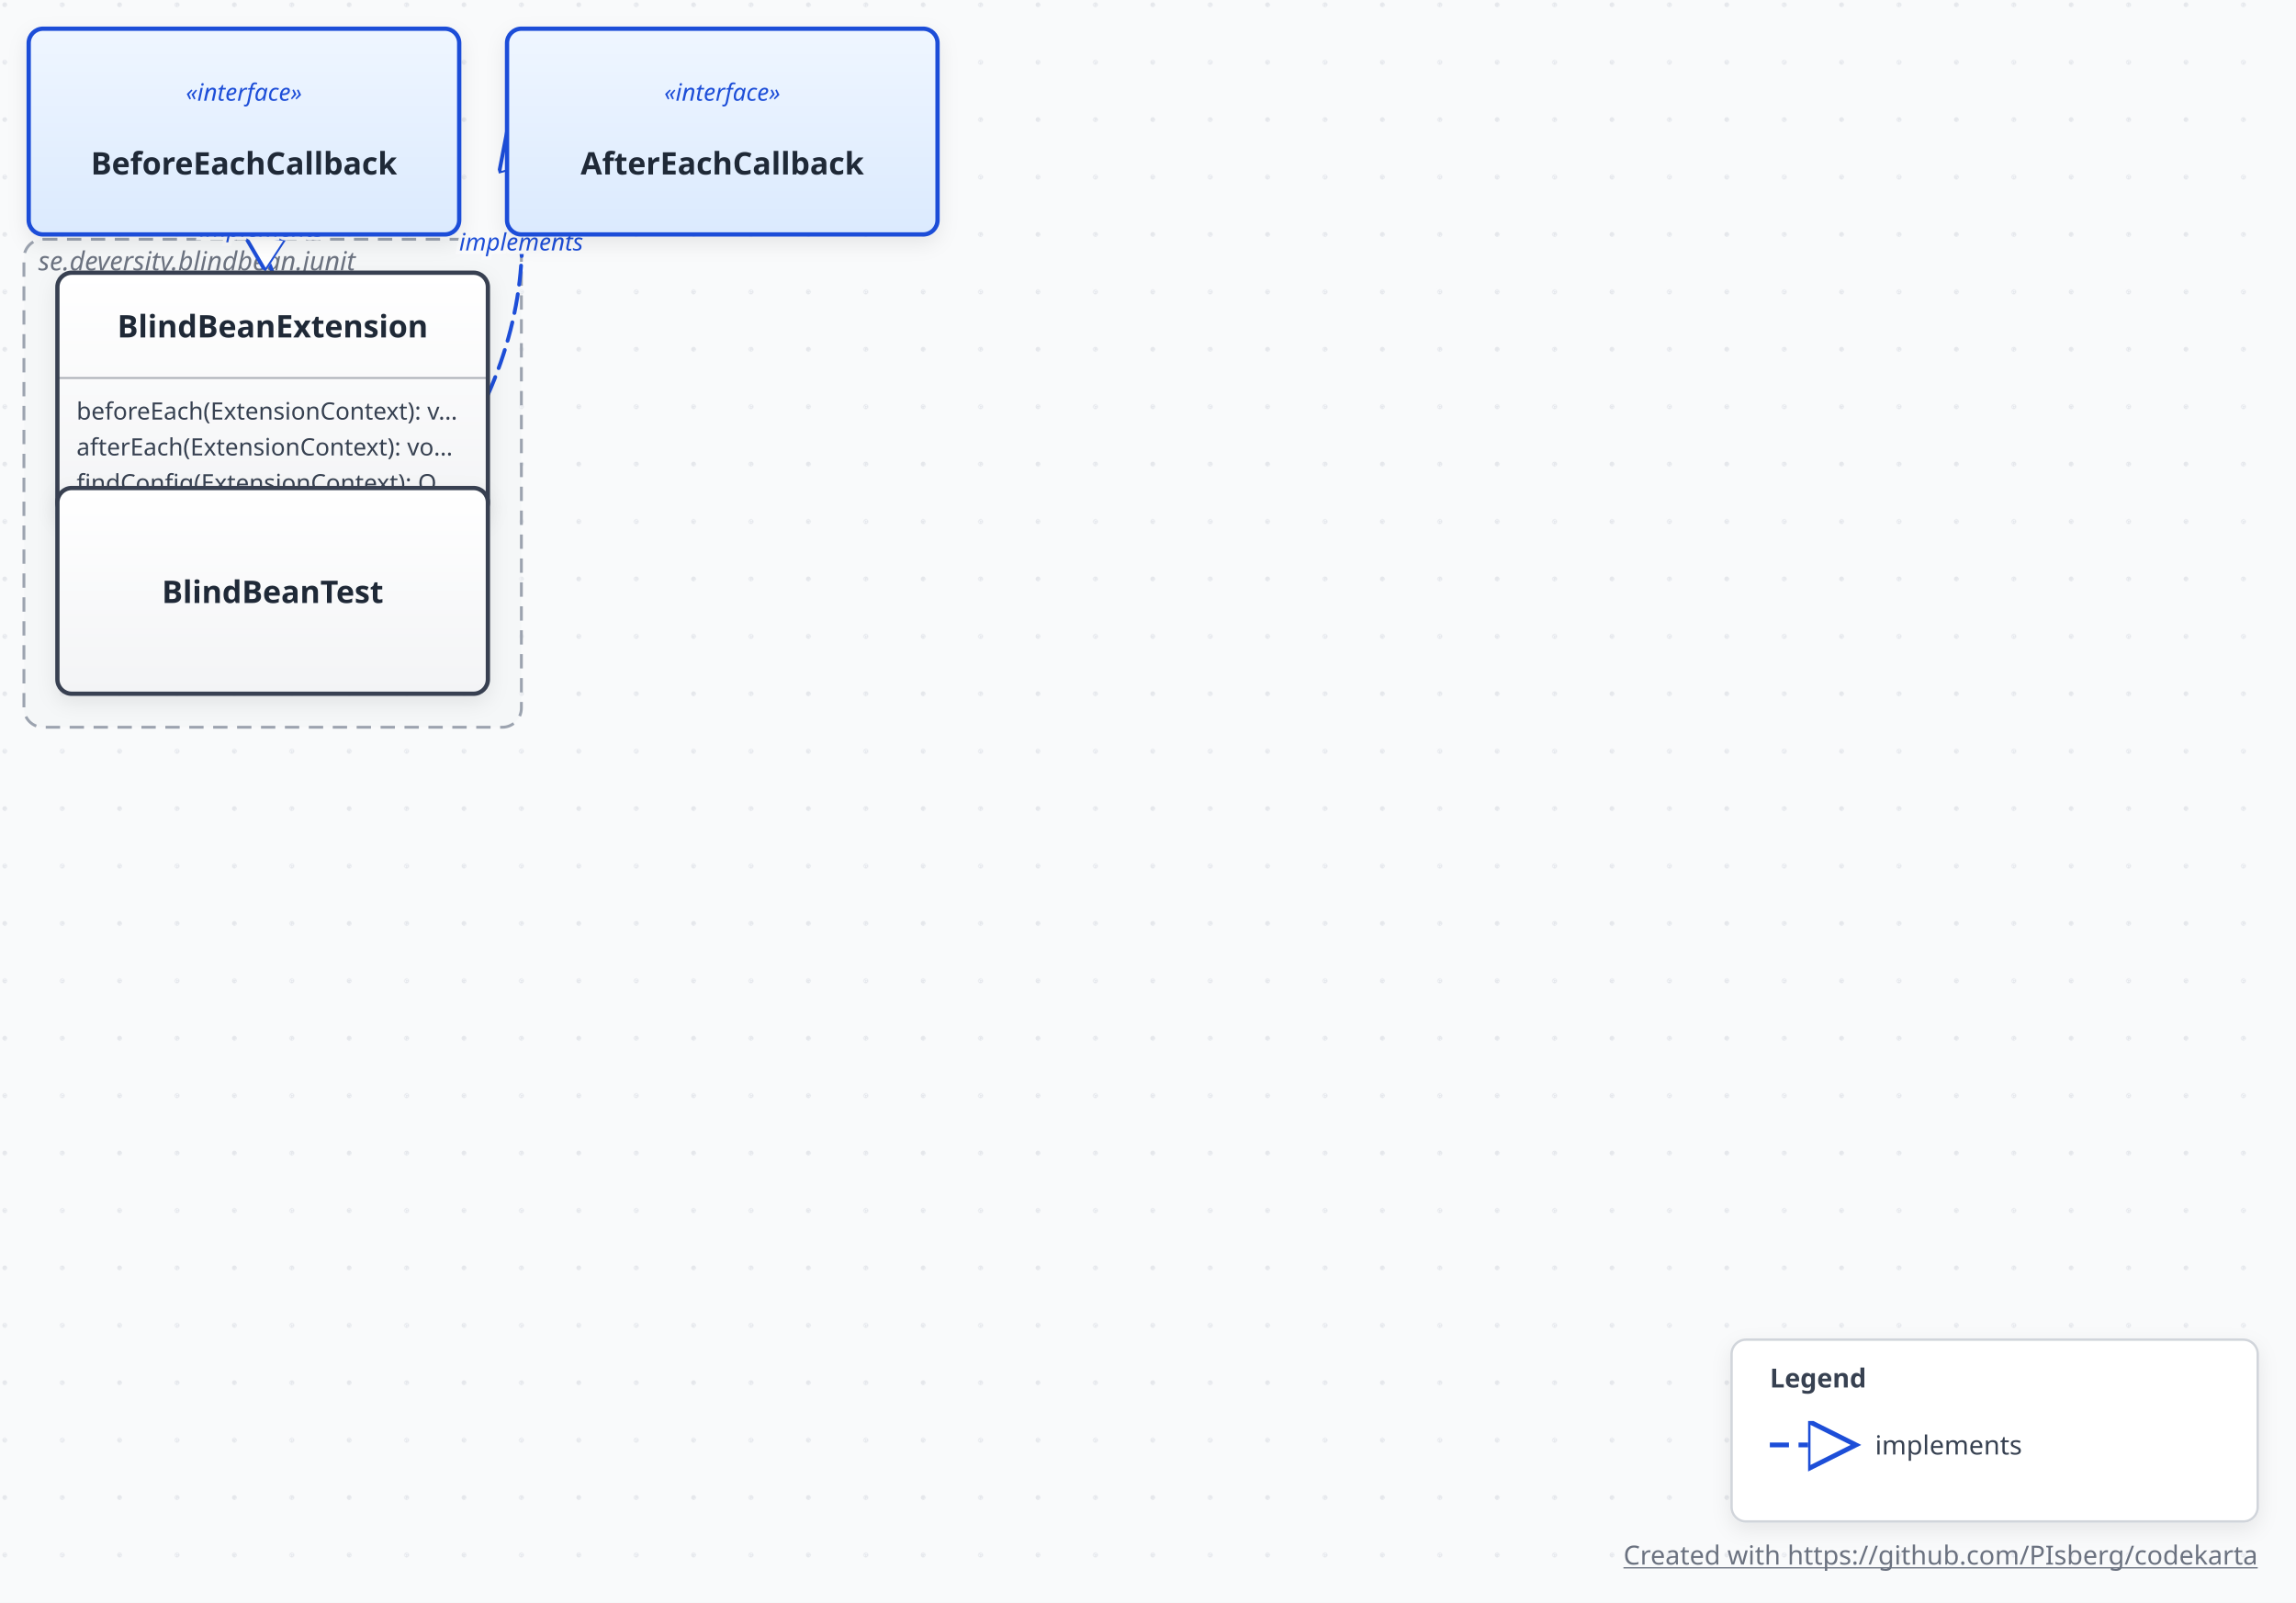
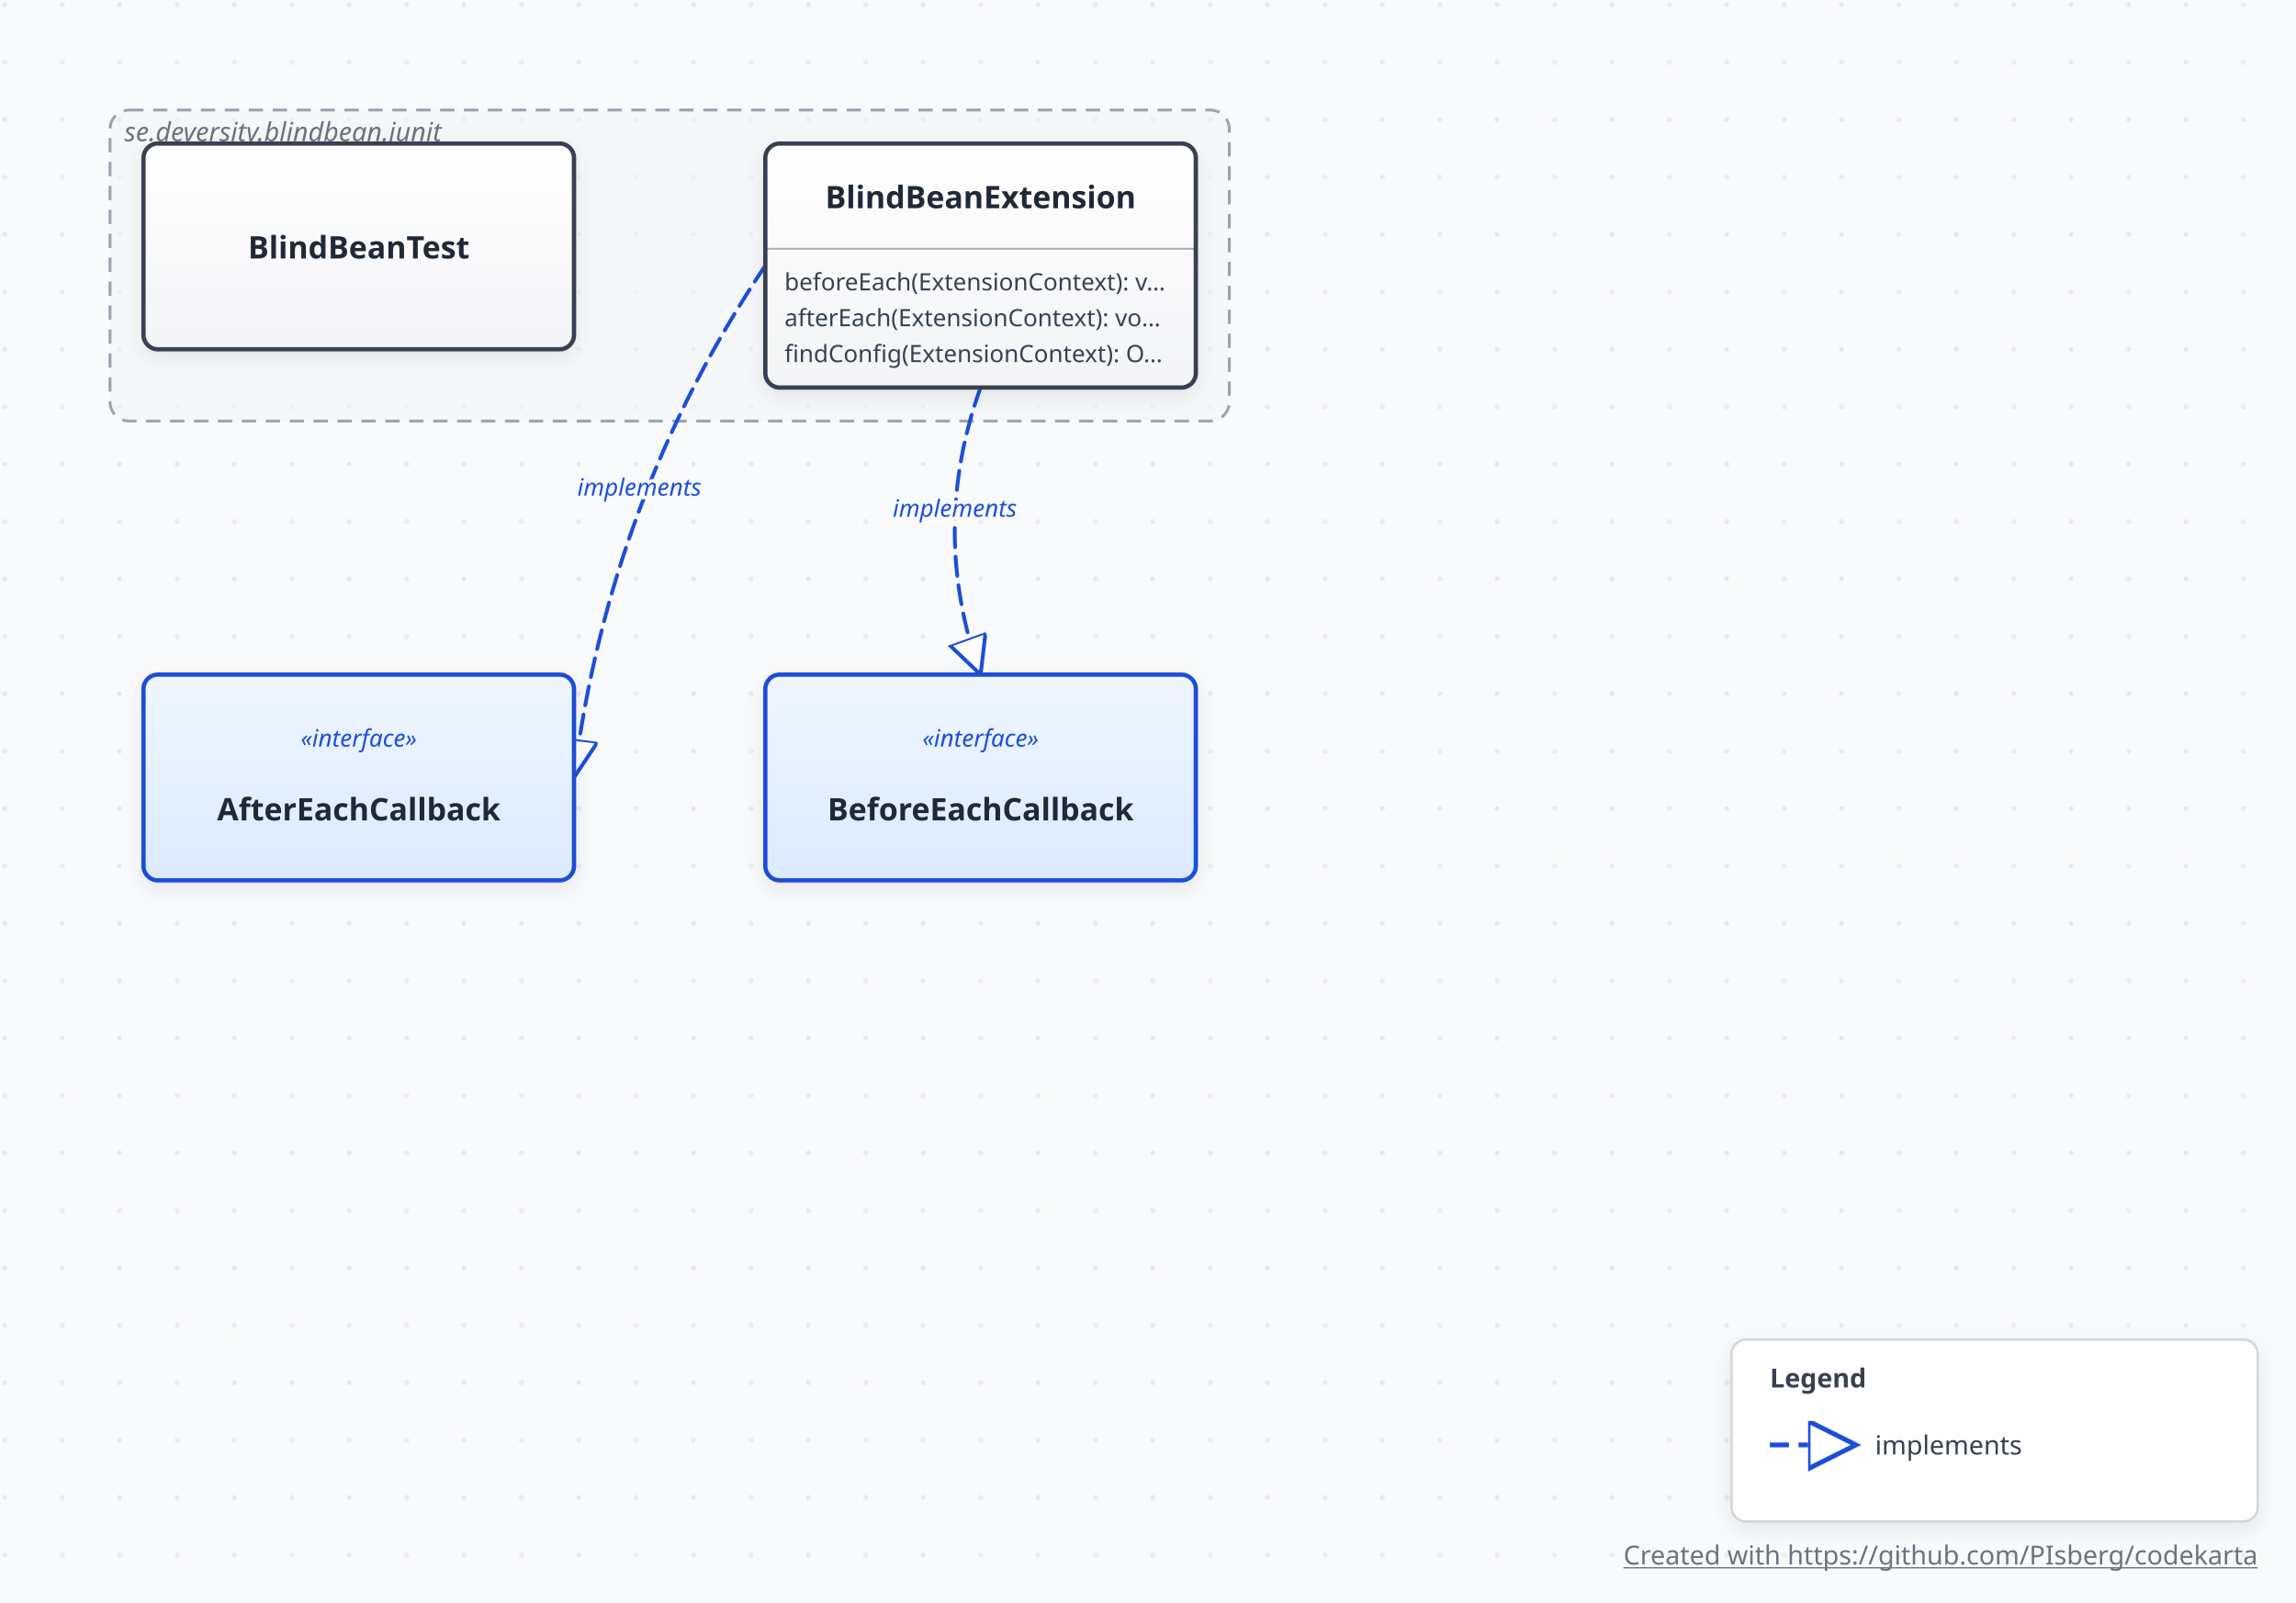
<svg xmlns="http://www.w3.org/2000/svg" width="960" height="670" viewBox="0 0 960 670">
  <defs>
    <style>
svg { font-family: 'Outfit', 'Inter', -apple-system, BlinkMacSystemFont, 'Segoe UI', sans-serif; }
text { font-family: 'Outfit', 'Inter', -apple-system, BlinkMacSystemFont, 'Segoe UI', sans-serif !important; }
.node-rect { transition: filter 0.2s ease, stroke-width 0.2s ease, stroke 0.2s ease; }
.node-rect:hover { stroke-width: 2.2 !important; filter: drop-shadow(0 8px 16px rgba(15, 23, 42, 0.12)) !important; }
.edge-line { stroke-linecap: round; stroke-linejoin: round; transition: stroke-width 0.2s ease; }
.edge-line:hover { stroke-width: 2.5 !important; }
.edge-label { paint-order: stroke; stroke: #f9fafb; stroke-width: 3; font-weight: 500; }
.diagram-attribution { fill: #9ca3af; text-decoration: none; transition: fill 0.2s ease; }
.diagram-attribution:hover { fill: #4b5563; text-decoration: underline; }
.group-rect { transition: stroke-width 0.2s ease; }
.node-label { pointer-events: none; }
</style>
    <filter id="nodeShadow" x="-20%" y="-20%" width="140%" height="140%">
      <feDropShadow dx="0" dy="3" stdDeviation="4" flood-color="#0f172a" flood-opacity="0.08" />
    </filter>
    <linearGradient id="grad-CLASS" x1="0%" y1="0%" x2="0%" y2="100%">
      <stop offset="0%" stop-color="#ffffff" />
      <stop offset="100%" stop-color="#f3f4f6" />
    </linearGradient>
    <linearGradient id="grad-INTERFACE" x1="0%" y1="0%" x2="0%" y2="100%">
      <stop offset="0%" stop-color="#eff6ff" />
      <stop offset="100%" stop-color="#dbeafe" />
    </linearGradient>
    <linearGradient id="grad-MODULE" x1="0%" y1="0%" x2="0%" y2="100%">
      <stop offset="0%" stop-color="#faf5ff" />
      <stop offset="100%" stop-color="#ede9fe" />
    </linearGradient>
    <linearGradient id="grad-METHOD" x1="0%" y1="0%" x2="0%" y2="100%">
      <stop offset="0%" stop-color="#fffbeb" />
      <stop offset="100%" stop-color="#fef3c7" />
    </linearGradient>
    <linearGradient id="grad-PACKAGE" x1="0%" y1="0%" x2="0%" y2="100%">
      <stop offset="0%" stop-color="#ecfdf5" />
      <stop offset="100%" stop-color="#d1fae5" />
    </linearGradient>
    <linearGradient id="grad-EXCEPTION" x1="0%" y1="0%" x2="0%" y2="100%">
      <stop offset="0%" stop-color="#fef2f2" />
      <stop offset="100%" stop-color="#fee2e2" />
    </linearGradient>
    <linearGradient id="grad-STATE" x1="0%" y1="0%" x2="0%" y2="100%">
      <stop offset="0%" stop-color="#f0f9ff" />
      <stop offset="100%" stop-color="#e0f2fe" />
    </linearGradient>
    <pattern id="dotGrid" width="24" height="24" patternUnits="userSpaceOnUse">
      <circle cx="2" cy="2" r="1" fill="#e5e7eb" />
    </pattern>
    <marker id="marker-hollow-1d4ed8" markerWidth="12" markerHeight="12" refX="10" refY="5" orient="auto">
      <path d="M0,0 L10,5 L0,10 Z" fill="#ffffff" stroke="#1d4ed8" stroke-width="1" />
    </marker>
  </defs>
  <rect width="960" height="670" fill="#f9fafb" />
  <rect width="960" height="670" fill="url(#dotGrid)" />
-   <rect class="group-rect" x="10.0" y="100.0" width="208.0" height="204.0" rx="8" fill="#f3f4f6" fill-opacity="0.5" stroke="#9ca3af" stroke-dasharray="6,4" stroke-width="1.2" />
-   <text x="16.0" y="113.0" font-family="sans-serif" font-size="11" fill="#6b7280" font-style="italic">se.deversity.blindbean.junit</text>
-   <path class="edge-line" data-source="BlindBeanExtension" data-target="BeforeEachCallback" data-type="IMPLEMENTS" d="M114.0 114.0 Q110.9 103.8 102.0 98.0" fill="none" stroke="#1d4ed8" stroke-width="1.6" stroke-dasharray="8,4" marker-end="url(#marker-hollow-1d4ed8)" />
-   <text class="edge-label" data-source="BlindBeanExtension" data-target="BeforeEachCallback" data-type="IMPLEMENTS" x="109.4" y="98.9" text-anchor="middle" font-family="sans-serif" font-size="10" fill="#1d4ed8" font-style="italic">implements</text>
-   <path class="edge-line" data-source="BlindBeanExtension" data-target="AfterEachCallback" data-type="IMPLEMENTS" d="M204.0 165.0 Q227.8 111.4 212.0 55.0" fill="none" stroke="#1d4ed8" stroke-width="1.6" stroke-dasharray="8,4" marker-end="url(#marker-hollow-1d4ed8)" />
-   <text class="edge-label" data-source="BlindBeanExtension" data-target="AfterEachCallback" data-type="IMPLEMENTS" x="217.9" y="104.7" text-anchor="middle" font-family="sans-serif" font-size="10" fill="#1d4ed8" font-style="italic">implements</text>
+   <rect class="group-rect" x="46.0" y="46.0" width="468.0" height="130.0" rx="8" fill="#f3f4f6" fill-opacity="0.5" stroke="#9ca3af" stroke-dasharray="6,4" stroke-width="1.2" />
+   <text x="52.0" y="59.0" font-family="sans-serif" font-size="11" fill="#6b7280" font-style="italic">se.deversity.blindbean.junit</text>
+   <path class="edge-line" data-source="BlindBeanExtension" data-target="BeforeEachCallback" data-type="IMPLEMENTS" d="M410.0 162.0 Q388.4 222.0 410.0 282.0" fill="none" stroke="#1d4ed8" stroke-width="1.6" stroke-dasharray="8,4" marker-end="url(#marker-hollow-1d4ed8)" />
+   <text class="edge-label" data-source="BlindBeanExtension" data-target="BeforeEachCallback" data-type="IMPLEMENTS" x="399.2" y="216.0" text-anchor="middle" font-family="sans-serif" font-size="10" fill="#1d4ed8" font-style="italic">implements</text>
+   <path class="edge-line" data-source="BlindBeanExtension" data-target="AfterEachCallback" data-type="IMPLEMENTS" d="M320.0 111.0 Q254.6 208.5 240.0 325.0" fill="none" stroke="#1d4ed8" stroke-width="1.6" stroke-dasharray="8,4" marker-end="url(#marker-hollow-1d4ed8)" />
+   <text class="edge-label" data-source="BlindBeanExtension" data-target="AfterEachCallback" data-type="IMPLEMENTS" x="267.3" y="207.2" text-anchor="middle" font-family="sans-serif" font-size="10" fill="#1d4ed8" font-style="italic">implements</text>
  <g id="BlindBeanExtension">
-     <rect class="node-rect" x="24.0" y="114.0" width="180.0" height="102.0" rx="6.0" fill="url(#grad-CLASS)" stroke="#374151" stroke-width="1.8" filter="url(#nodeShadow)" />
-     <text class="node-label" x="114.0" y="136.0" text-anchor="middle" dominant-baseline="central" font-family="sans-serif" font-size="13" font-weight="bold" fill="#1f2937">BlindBeanExtension</text>
-     <line x1="24.0" y1="158.0" x2="204.0" y2="158.0" stroke="#374151" stroke-width="0.8" opacity="0.4" />
-     <text x="32.0" y="171.5" font-family="sans-serif" font-size="10" fill="#374151" dominant-baseline="central">beforeEach(ExtensionContext): v…</text>
-     <text x="32.0" y="186.5" font-family="sans-serif" font-size="10" fill="#374151" dominant-baseline="central">afterEach(ExtensionContext): vo…</text>
-     <text x="32.0" y="201.5" font-family="sans-serif" font-size="10" fill="#374151" dominant-baseline="central">findConfig(ExtensionContext): O…</text>
+     <rect class="node-rect" x="320.0" y="60.0" width="180.0" height="102.0" rx="6.0" fill="url(#grad-CLASS)" stroke="#374151" stroke-width="1.8" filter="url(#nodeShadow)" />
+     <text class="node-label" x="410.0" y="82.0" text-anchor="middle" dominant-baseline="central" font-family="sans-serif" font-size="13" font-weight="bold" fill="#1f2937">BlindBeanExtension</text>
+     <line x1="320.0" y1="104.0" x2="500.0" y2="104.0" stroke="#374151" stroke-width="0.8" opacity="0.4" />
+     <text x="328.0" y="117.5" font-family="sans-serif" font-size="10" fill="#374151" dominant-baseline="central">beforeEach(ExtensionContext): v…</text>
+     <text x="328.0" y="132.5" font-family="sans-serif" font-size="10" fill="#374151" dominant-baseline="central">afterEach(ExtensionContext): vo…</text>
+     <text x="328.0" y="147.5" font-family="sans-serif" font-size="10" fill="#374151" dominant-baseline="central">findConfig(ExtensionContext): O…</text>
  </g>
  <g id="BeforeEachCallback">
-     <rect class="node-rect" x="12.0" y="12.0" width="180.0" height="86.0" rx="6.0" fill="url(#grad-INTERFACE)" stroke="#1d4ed8" stroke-width="1.8" filter="url(#nodeShadow)" />
-     <text class="node-label" x="102.0" y="42.1" text-anchor="middle" font-family="sans-serif" font-size="10" fill="#1d4ed8" font-style="italic">«interface»</text>
-     <text class="node-label" x="102.0" y="67.9" text-anchor="middle" dominant-baseline="central" font-family="sans-serif" font-size="13" font-weight="bold" fill="#1f2937">BeforeEachCallback</text>
+     <rect class="node-rect" x="320.0" y="282.0" width="180.0" height="86.0" rx="6.0" fill="url(#grad-INTERFACE)" stroke="#1d4ed8" stroke-width="1.8" filter="url(#nodeShadow)" />
+     <text class="node-label" x="410.0" y="312.1" text-anchor="middle" font-family="sans-serif" font-size="10" fill="#1d4ed8" font-style="italic">«interface»</text>
+     <text class="node-label" x="410.0" y="337.9" text-anchor="middle" dominant-baseline="central" font-family="sans-serif" font-size="13" font-weight="bold" fill="#1f2937">BeforeEachCallback</text>
  </g>
  <g id="AfterEachCallback">
-     <rect class="node-rect" x="212.0" y="12.0" width="180.0" height="86.0" rx="6.0" fill="url(#grad-INTERFACE)" stroke="#1d4ed8" stroke-width="1.8" filter="url(#nodeShadow)" />
-     <text class="node-label" x="302.0" y="42.1" text-anchor="middle" font-family="sans-serif" font-size="10" fill="#1d4ed8" font-style="italic">«interface»</text>
-     <text class="node-label" x="302.0" y="67.9" text-anchor="middle" dominant-baseline="central" font-family="sans-serif" font-size="13" font-weight="bold" fill="#1f2937">AfterEachCallback</text>
+     <rect class="node-rect" x="60.0" y="282.0" width="180.0" height="86.0" rx="6.0" fill="url(#grad-INTERFACE)" stroke="#1d4ed8" stroke-width="1.8" filter="url(#nodeShadow)" />
+     <text class="node-label" x="150.0" y="312.1" text-anchor="middle" font-family="sans-serif" font-size="10" fill="#1d4ed8" font-style="italic">«interface»</text>
+     <text class="node-label" x="150.0" y="337.9" text-anchor="middle" dominant-baseline="central" font-family="sans-serif" font-size="13" font-weight="bold" fill="#1f2937">AfterEachCallback</text>
  </g>
  <g id="BlindBeanTest">
-     <rect class="node-rect" x="24.0" y="204.0" width="180.0" height="86.0" rx="6.0" fill="url(#grad-CLASS)" stroke="#374151" stroke-width="1.8" filter="url(#nodeShadow)" />
-     <text class="node-label" x="114.0" y="247.0" text-anchor="middle" dominant-baseline="central" font-family="sans-serif" font-size="13" font-weight="bold" fill="#1f2937">BlindBeanTest</text>
+     <rect class="node-rect" x="60.0" y="60.0" width="180.0" height="86.0" rx="6.0" fill="url(#grad-CLASS)" stroke="#374151" stroke-width="1.8" filter="url(#nodeShadow)" />
+     <text class="node-label" x="150.0" y="103.0" text-anchor="middle" dominant-baseline="central" font-family="sans-serif" font-size="13" font-weight="bold" fill="#1f2937">BlindBeanTest</text>
  </g>
  <rect x="724.0" y="560.0" width="220.0" height="76.0" rx="6" fill="#ffffff" stroke="#d1d5db" stroke-width="1" filter="url(#nodeShadow)" />
  <text x="740.0" y="580.0" font-family="sans-serif" font-size="11" font-weight="bold" fill="#374151">Legend</text>
  <line x1="740.0" y1="604.0" x2="776.0" y2="604.0" stroke="#1d4ed8" stroke-width="2" stroke-dasharray="8,4" marker-end="url(#marker-hollow-1d4ed8)" />
  <text x="784.0" y="608.0" font-family="sans-serif" font-size="11" fill="#374151">implements</text>
  <a class="diagram-attribution" href="https://github.com/PIsberg/codekarta" target="_blank" rel="noopener noreferrer">
    <text x="944.0" y="654.0" text-anchor="end" font-family="sans-serif" font-size="11" fill="#6b7280" text-decoration="underline">Created with https://github.com/PIsberg/codekarta</text>
  </a>
</svg>
